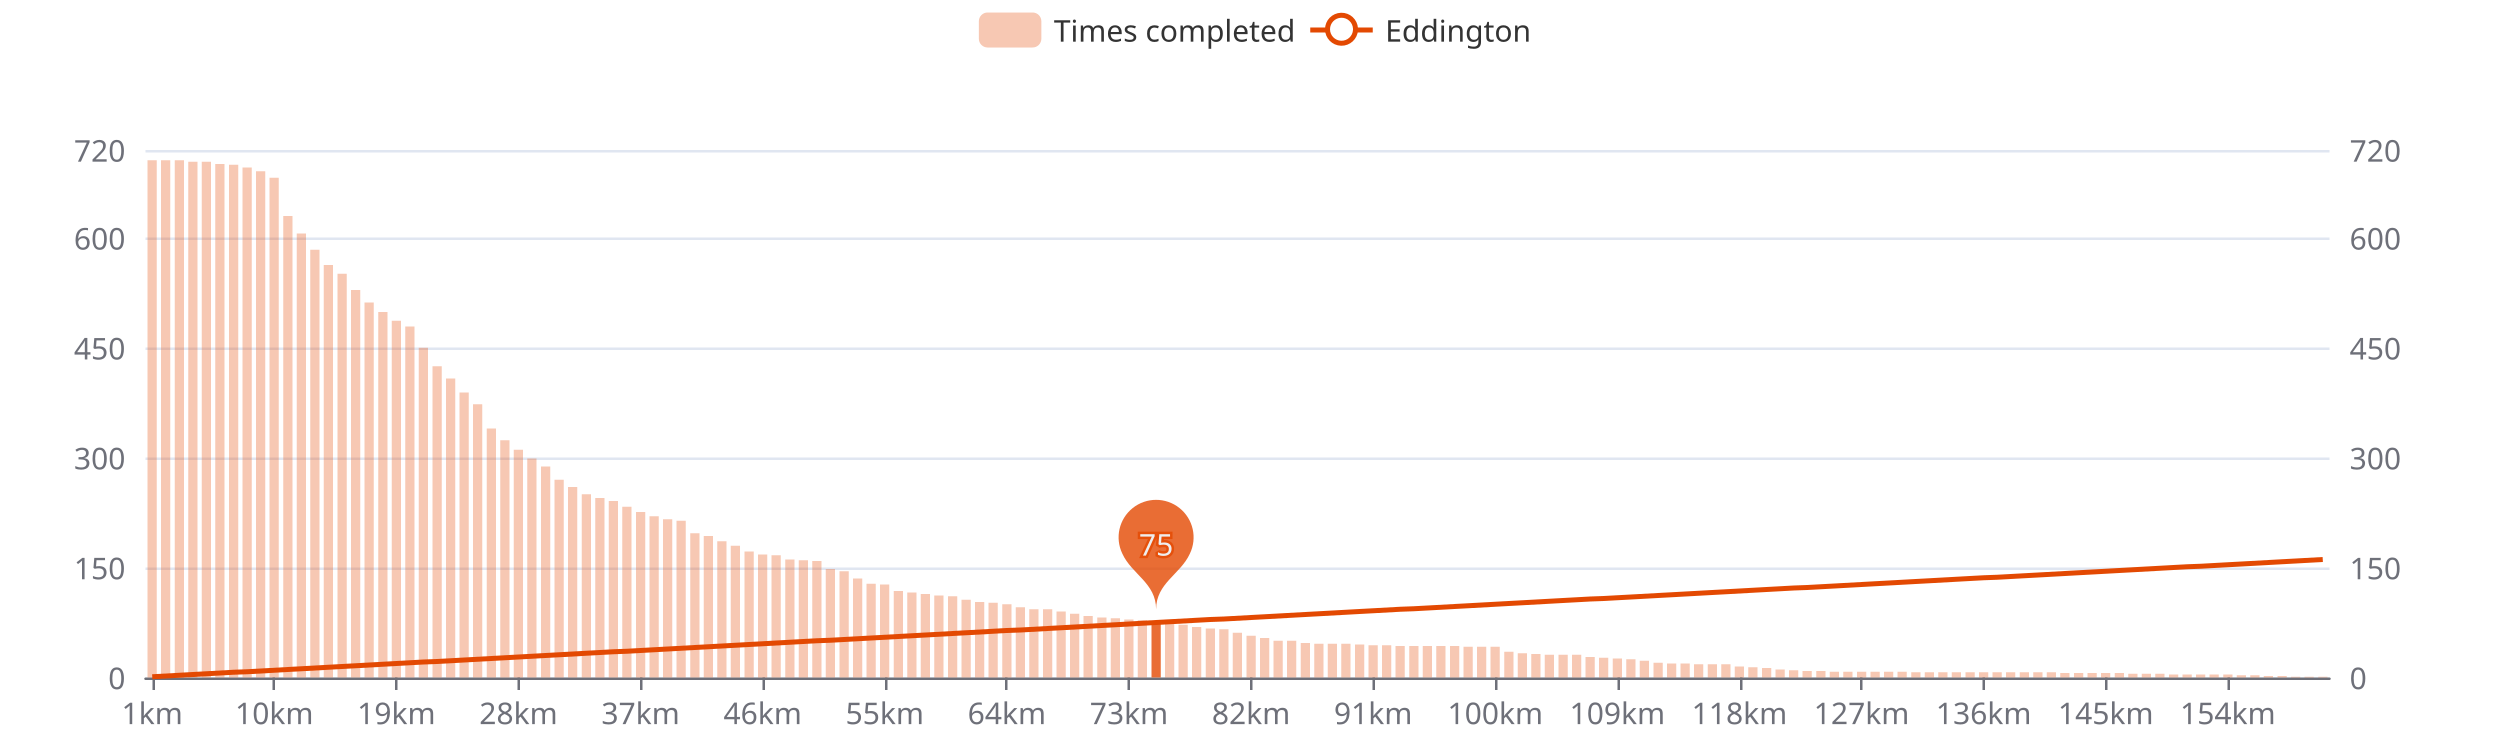
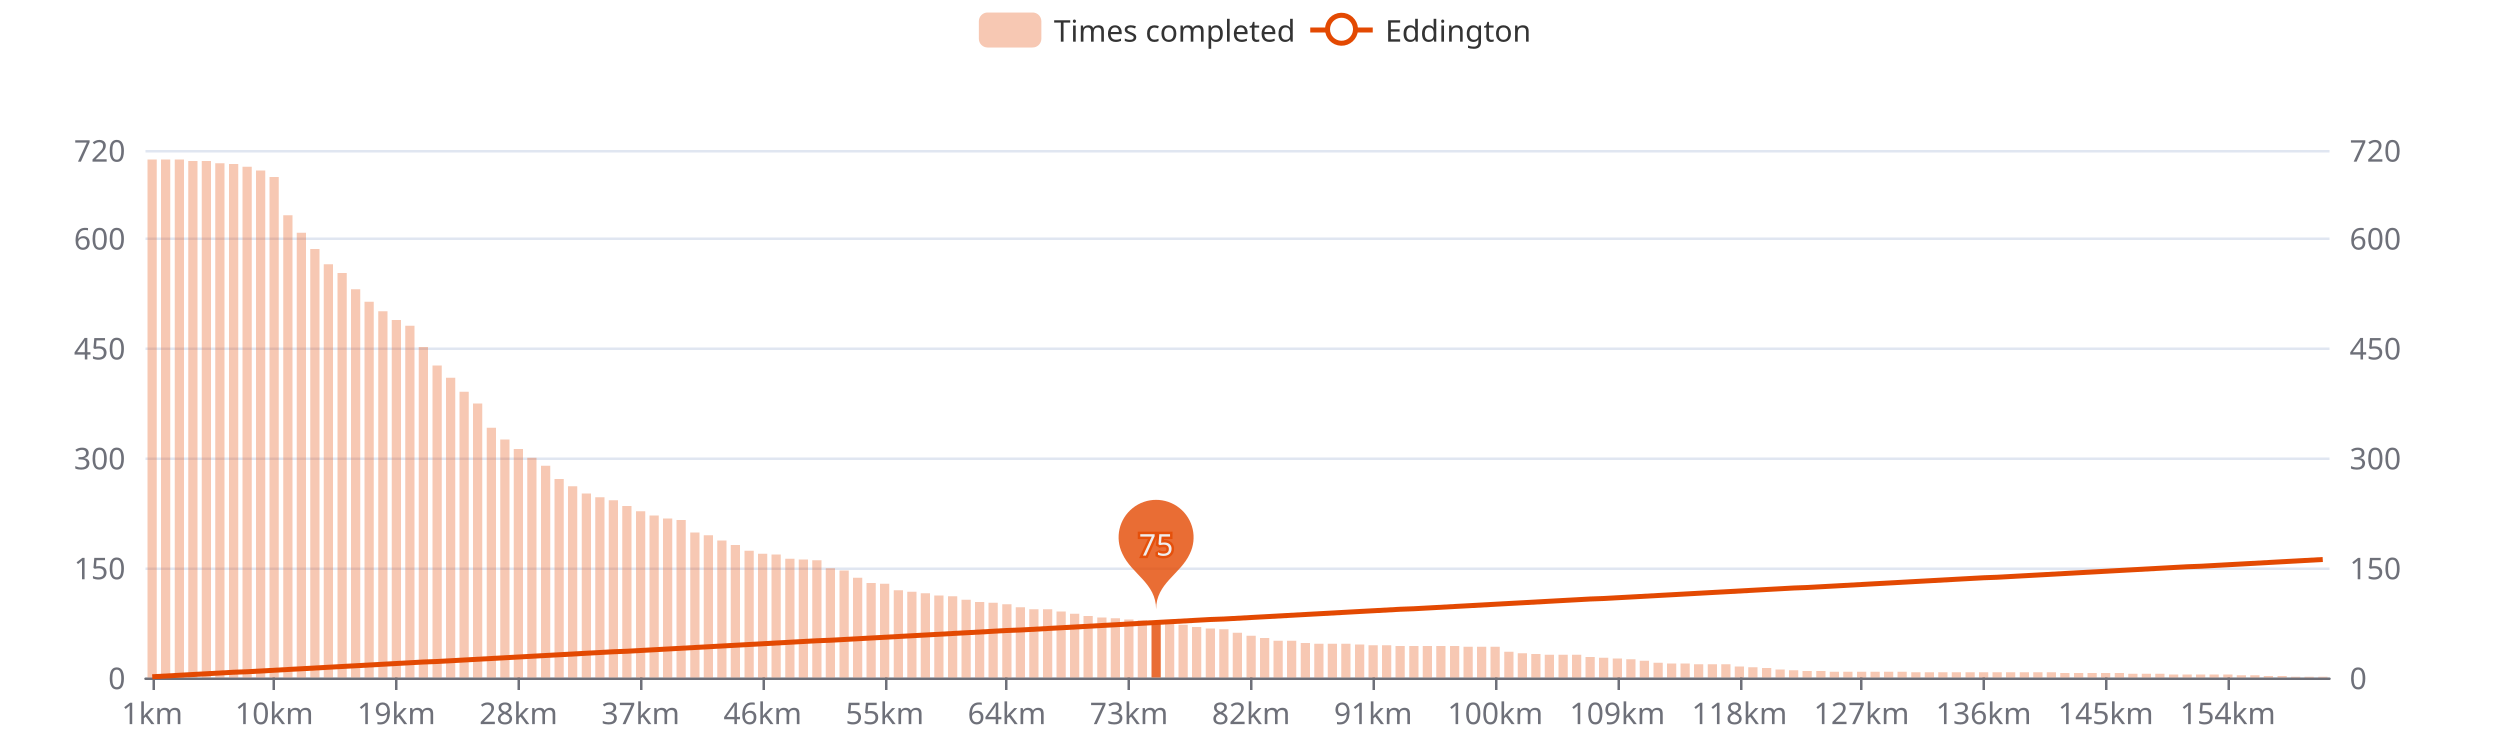
<svg xmlns="http://www.w3.org/2000/svg" width="1000" height="300" version="1.1" baseProfile="full" viewBox="0 0 1000 300">
  <rect width="1000" height="300" x="0" y="0" id="0" fill="#ffffff" />
  <path d="M58.2 271.5L931.8 271.5" fill="none" stroke="#E0E6F1" />
  <path d="M58.2 227.5L931.8 227.5" fill="none" stroke="#E0E6F1" />
  <path d="M58.2 183.5L931.8 183.5" fill="none" stroke="#E0E6F1" />
  <path d="M58.2 139.5L931.8 139.5" fill="none" stroke="#E0E6F1" />
  <path d="M58.2 95.5L931.8 95.5" fill="none" stroke="#E0E6F1" />
  <path d="M58.2 60.5L931.8 60.5" fill="none" stroke="#E0E6F1" />
  <path d="M58.2 271.5L931.8 271.5" fill="none" stroke="#6E7079" stroke-linecap="round" />
  <path d="M61.5 271L61.5 276" fill="none" stroke="#6E7079" />
  <path d="M109.5 271L109.5 276" fill="none" stroke="#6E7079" />
  <path d="M158.5 271L158.5 276" fill="none" stroke="#6E7079" />
  <path d="M207.5 271L207.5 276" fill="none" stroke="#6E7079" />
  <path d="M256.5 271L256.5 276" fill="none" stroke="#6E7079" />
  <path d="M305.5 271L305.5 276" fill="none" stroke="#6E7079" />
  <path d="M354.5 271L354.5 276" fill="none" stroke="#6E7079" />
  <path d="M402.5 271L402.5 276" fill="none" stroke="#6E7079" />
  <path d="M451.5 271L451.5 276" fill="none" stroke="#6E7079" />
  <path d="M500.5 271L500.5 276" fill="none" stroke="#6E7079" />
  <path d="M549.5 271L549.5 276" fill="none" stroke="#6E7079" />
  <path d="M598.5 271L598.5 276" fill="none" stroke="#6E7079" />
  <path d="M647.5 271L647.5 276" fill="none" stroke="#6E7079" />
  <path d="M696.5 271L696.5 276" fill="none" stroke="#6E7079" />
  <path d="M744.5 271L744.5 276" fill="none" stroke="#6E7079" />
  <path d="M793.5 271L793.5 276" fill="none" stroke="#6E7079" />
  <path d="M842.5 271L842.5 276" fill="none" stroke="#6E7079" />
  <path d="M891.5 271L891.5 276" fill="none" stroke="#6E7079" />
  <text dominant-baseline="central" text-anchor="end" style="font-size:12px;font-family:sans-serif;" transform="translate(50.16 271)" fill="#6E7079">0</text>
  <text dominant-baseline="central" text-anchor="end" style="font-size:12px;font-family:sans-serif;" transform="translate(50.16 227.0417)" fill="#6E7079">150</text>
  <text dominant-baseline="central" text-anchor="end" style="font-size:12px;font-family:sans-serif;" transform="translate(50.16 183.0833)" fill="#6E7079">300</text>
  <text dominant-baseline="central" text-anchor="end" style="font-size:12px;font-family:sans-serif;" transform="translate(50.16 139.125)" fill="#6E7079">450</text>
  <text dominant-baseline="central" text-anchor="end" style="font-size:12px;font-family:sans-serif;" transform="translate(50.16 95.1667)" fill="#6E7079">600</text>
  <text dominant-baseline="central" text-anchor="end" style="font-size:12px;font-family:sans-serif;" transform="translate(50.16 60)" fill="#6E7079">720</text>
  <text dominant-baseline="central" text-anchor="start" style="font-size:12px;font-family:sans-serif;" transform="translate(939.84 271)" fill="#6E7079">0</text>
  <text dominant-baseline="central" text-anchor="start" style="font-size:12px;font-family:sans-serif;" transform="translate(939.84 227.0417)" fill="#6E7079">150</text>
  <text dominant-baseline="central" text-anchor="start" style="font-size:12px;font-family:sans-serif;" transform="translate(939.84 183.0833)" fill="#6E7079">300</text>
  <text dominant-baseline="central" text-anchor="start" style="font-size:12px;font-family:sans-serif;" transform="translate(939.84 139.125)" fill="#6E7079">450</text>
  <text dominant-baseline="central" text-anchor="start" style="font-size:12px;font-family:sans-serif;" transform="translate(939.84 95.1667)" fill="#6E7079">600</text>
  <text dominant-baseline="central" text-anchor="start" style="font-size:12px;font-family:sans-serif;" transform="translate(939.84 60)" fill="#6E7079">720</text>
  <text dominant-baseline="central" text-anchor="middle" style="font-size:12px;font-family:sans-serif;" y="6" transform="translate(60.8733 279)" fill="#6E7079">1km</text>
  <text dominant-baseline="central" text-anchor="middle" style="font-size:12px;font-family:sans-serif;" y="6" transform="translate(109.7125 279)" fill="#6E7079">10km</text>
  <text dominant-baseline="central" text-anchor="middle" style="font-size:12px;font-family:sans-serif;" y="6" transform="translate(158.5518 279)" fill="#6E7079">19km</text>
  <text dominant-baseline="central" text-anchor="middle" style="font-size:12px;font-family:sans-serif;" y="6" transform="translate(207.3911 279)" fill="#6E7079">28km</text>
  <text dominant-baseline="central" text-anchor="middle" style="font-size:12px;font-family:sans-serif;" y="6" transform="translate(256.2303 279)" fill="#6E7079">37km</text>
  <text dominant-baseline="central" text-anchor="middle" style="font-size:12px;font-family:sans-serif;" y="6" transform="translate(305.0696 279)" fill="#6E7079">46km</text>
  <text dominant-baseline="central" text-anchor="middle" style="font-size:12px;font-family:sans-serif;" y="6" transform="translate(353.9088 279)" fill="#6E7079">55km</text>
  <text dominant-baseline="central" text-anchor="middle" style="font-size:12px;font-family:sans-serif;" y="6" transform="translate(402.7481 279)" fill="#6E7079">64km</text>
  <text dominant-baseline="central" text-anchor="middle" style="font-size:12px;font-family:sans-serif;" y="6" transform="translate(451.5873 279)" fill="#6E7079">73km</text>
  <text dominant-baseline="central" text-anchor="middle" style="font-size:12px;font-family:sans-serif;" y="6" transform="translate(500.4266 279)" fill="#6E7079">82km</text>
  <text dominant-baseline="central" text-anchor="middle" style="font-size:12px;font-family:sans-serif;" y="6" transform="translate(549.2658 279)" fill="#6E7079">91km</text>
  <text dominant-baseline="central" text-anchor="middle" style="font-size:12px;font-family:sans-serif;" y="6" transform="translate(598.1051 279)" fill="#6E7079">100km</text>
  <text dominant-baseline="central" text-anchor="middle" style="font-size:12px;font-family:sans-serif;" y="6" transform="translate(646.9443 279)" fill="#6E7079">109km</text>
  <text dominant-baseline="central" text-anchor="middle" style="font-size:12px;font-family:sans-serif;" y="6" transform="translate(695.7836 279)" fill="#6E7079">118km</text>
  <text dominant-baseline="central" text-anchor="middle" style="font-size:12px;font-family:sans-serif;" y="6" transform="translate(744.6229 279)" fill="#6E7079">127km</text>
  <text dominant-baseline="central" text-anchor="middle" style="font-size:12px;font-family:sans-serif;" y="6" transform="translate(793.4621 279)" fill="#6E7079">136km</text>
  <text dominant-baseline="central" text-anchor="middle" style="font-size:12px;font-family:sans-serif;" y="6" transform="translate(842.3014 279)" fill="#6E7079">145km</text>
  <text dominant-baseline="central" text-anchor="middle" style="font-size:12px;font-family:sans-serif;" y="6" transform="translate(891.1406 279)" fill="#6E7079">154km</text>
-   <path d="M59 271l3.7 0l0 -206.9l-3.7 0Z" fill="rgb(227,73,2)" fill-opacity="0.3" />
-   <path d="M64.4 271l3.7 0l0 -206.9l-3.7 0Z" fill="rgb(227,73,2)" fill-opacity="0.3" />
-   <path d="M69.9 271l3.7 0l0 -206.9l-3.7 0Z" fill="rgb(227,73,2)" fill-opacity="0.3" />
-   <path d="M75.3 271l3.7 0l0 -206.3l-3.7 0Z" fill="rgb(227,73,2)" fill-opacity="0.3" />
-   <path d="M80.7 271l3.7 0l0 -206.3l-3.7 0Z" fill="rgb(227,73,2)" fill-opacity="0.3" />
-   <path d="M86.1 271l3.7 0l0 -205.4l-3.7 0Z" fill="rgb(227,73,2)" fill-opacity="0.3" />
-   <path d="M91.6 271l3.7 0l0 -205.1l-3.7 0Z" fill="rgb(227,73,2)" fill-opacity="0.3" />
-   <path d="M97 271l3.7 0l0 -204l-3.7 0Z" fill="rgb(227,73,2)" fill-opacity="0.3" />
-   <path d="M102.4 271l3.7 0l0 -202.5l-3.7 0Z" fill="rgb(227,73,2)" fill-opacity="0.3" />
-   <path d="M107.8 271l3.7 0l0 -199.9l-3.7 0Z" fill="rgb(227,73,2)" fill-opacity="0.3" />
-   <path d="M113.3 271l3.7 0l0 -184.6l-3.7 0Z" fill="rgb(227,73,2)" fill-opacity="0.3" />
-   <path d="M118.7 271l3.7 0l0 -177.6l-3.7 0Z" fill="rgb(227,73,2)" fill-opacity="0.3" />
-   <path d="M124.1 271l3.7 0l0 -171.1l-3.7 0Z" fill="rgb(227,73,2)" fill-opacity="0.3" />
-   <path d="M129.5 271l3.7 0l0 -165l-3.7 0Z" fill="rgb(227,73,2)" fill-opacity="0.3" />
-   <path d="M135 271l3.7 0l0 -161.5l-3.7 0Z" fill="rgb(227,73,2)" fill-opacity="0.3" />
-   <path d="M140.4 271l3.7 0l0 -155l-3.7 0Z" fill="rgb(227,73,2)" fill-opacity="0.3" />
-   <path d="M145.8 271l3.7 0l0 -150l-3.7 0Z" fill="rgb(227,73,2)" fill-opacity="0.3" />
-   <path d="M151.3 271l3.7 0l0 -146.2l-3.7 0Z" fill="rgb(227,73,2)" fill-opacity="0.3" />
-   <path d="M156.7 271l3.7 0l0 -142.7l-3.7 0Z" fill="rgb(227,73,2)" fill-opacity="0.3" />
-   <path d="M162.1 271l3.7 0l0 -140.4l-3.7 0Z" fill="rgb(227,73,2)" fill-opacity="0.3" />
-   <path d="M167.5 271l3.7 0l0 -131.9l-3.7 0Z" fill="rgb(227,73,2)" fill-opacity="0.3" />
-   <path d="M173 271l3.7 0l0 -124.5l-3.7 0Z" fill="rgb(227,73,2)" fill-opacity="0.3" />
-   <path d="M178.4 271l3.7 0l0 -119.6l-3.7 0Z" fill="rgb(227,73,2)" fill-opacity="0.3" />
-   <path d="M183.8 271l3.7 0l0 -114l-3.7 0Z" fill="rgb(227,73,2)" fill-opacity="0.3" />
-   <path d="M189.2 271l3.7 0l0 -109.3l-3.7 0Z" fill="rgb(227,73,2)" fill-opacity="0.3" />
-   <path d="M194.7 271l3.7 0l0 -99.6l-3.7 0Z" fill="rgb(227,73,2)" fill-opacity="0.3" />
-   <path d="M200.1 271l3.7 0l0 -94.9l-3.7 0Z" fill="rgb(227,73,2)" fill-opacity="0.3" />
-   <path d="M205.5 271l3.7 0l0 -91.1l-3.7 0Z" fill="rgb(227,73,2)" fill-opacity="0.3" />
-   <path d="M210.9 271l3.7 0l0 -87.6l-3.7 0Z" fill="rgb(227,73,2)" fill-opacity="0.3" />
-   <path d="M216.4 271l3.7 0l0 -84.4l-3.7 0Z" fill="rgb(227,73,2)" fill-opacity="0.3" />
-   <path d="M221.8 271l3.7 0l0 -79.1l-3.7 0Z" fill="rgb(227,73,2)" fill-opacity="0.3" />
-   <path d="M227.2 271l3.7 0l0 -76.2l-3.7 0Z" fill="rgb(227,73,2)" fill-opacity="0.3" />
-   <path d="M232.7 271l3.7 0l0 -73.3l-3.7 0Z" fill="rgb(227,73,2)" fill-opacity="0.3" />
-   <path d="M238.1 271l3.7 0l0 -71.8l-3.7 0Z" fill="rgb(227,73,2)" fill-opacity="0.3" />
-   <path d="M243.5 271l3.7 0l0 -70.6l-3.7 0Z" fill="rgb(227,73,2)" fill-opacity="0.3" />
-   <path d="M248.9 271l3.7 0l0 -68.3l-3.7 0Z" fill="rgb(227,73,2)" fill-opacity="0.3" />
-   <path d="M254.4 271l3.7 0l0 -66.2l-3.7 0Z" fill="rgb(227,73,2)" fill-opacity="0.3" />
-   <path d="M259.8 271l3.7 0l0 -64.5l-3.7 0Z" fill="rgb(227,73,2)" fill-opacity="0.3" />
-   <path d="M265.2 271l3.7 0l0 -63.3l-3.7 0Z" fill="rgb(227,73,2)" fill-opacity="0.3" />
-   <path d="M270.6 271l3.7 0l0 -62.7l-3.7 0Z" fill="rgb(227,73,2)" fill-opacity="0.3" />
-   <path d="M276.1 271l3.7 0l0 -57.7l-3.7 0Z" fill="rgb(227,73,2)" fill-opacity="0.3" />
-   <path d="M281.5 271l3.7 0l0 -56.6l-3.7 0Z" fill="rgb(227,73,2)" fill-opacity="0.3" />
-   <path d="M286.9 271l3.7 0l0 -54.5l-3.7 0Z" fill="rgb(227,73,2)" fill-opacity="0.3" />
-   <path d="M292.3 271l3.7 0l0 -52.7l-3.7 0Z" fill="rgb(227,73,2)" fill-opacity="0.3" />
-   <path d="M297.8 271l3.7 0l0 -50.4l-3.7 0Z" fill="rgb(227,73,2)" fill-opacity="0.3" />
-   <path d="M303.2 271l3.7 0l0 -49.2l-3.7 0Z" fill="rgb(227,73,2)" fill-opacity="0.3" />
-   <path d="M308.6 271l3.7 0l0 -48.9l-3.7 0Z" fill="rgb(227,73,2)" fill-opacity="0.3" />
-   <path d="M314.1 271l3.7 0l0 -47.2l-3.7 0Z" fill="rgb(227,73,2)" fill-opacity="0.3" />
-   <path d="M319.5 271l3.7 0l0 -46.9l-3.7 0Z" fill="rgb(227,73,2)" fill-opacity="0.3" />
-   <path d="M324.9 271l3.7 0l0 -46.6l-3.7 0Z" fill="rgb(227,73,2)" fill-opacity="0.3" />
-   <path d="M330.3 271l3.7 0l0 -43.4l-3.7 0Z" fill="rgb(227,73,2)" fill-opacity="0.3" />
-   <path d="M335.8 271l3.7 0l0 -42.5l-3.7 0Z" fill="rgb(227,73,2)" fill-opacity="0.3" />
-   <path d="M341.2 271l3.7 0l0 -39.6l-3.7 0Z" fill="rgb(227,73,2)" fill-opacity="0.3" />
-   <path d="M346.6 271l3.7 0l0 -37.5l-3.7 0Z" fill="rgb(227,73,2)" fill-opacity="0.3" />
-   <path d="M352 271l3.7 0l0 -37.2l-3.7 0Z" fill="rgb(227,73,2)" fill-opacity="0.3" />
-   <path d="M357.5 271l3.7 0l0 -34.6l-3.7 0Z" fill="rgb(227,73,2)" fill-opacity="0.3" />
-   <path d="M362.9 271l3.7 0l0 -34l-3.7 0Z" fill="rgb(227,73,2)" fill-opacity="0.3" />
-   <path d="M368.3 271l3.7 0l0 -33.4l-3.7 0Z" fill="rgb(227,73,2)" fill-opacity="0.3" />
+   <path d="M59 271l3.7 0l0 -207.2l-3.7 0Z" fill="rgb(227,73,2)" fill-opacity="0.3" />
+   <path d="M64.4 271l3.7 0l0 -207.2l-3.7 0Z" fill="rgb(227,73,2)" fill-opacity="0.3" />
+   <path d="M69.9 271l3.7 0l0 -207.2l-3.7 0Z" fill="rgb(227,73,2)" fill-opacity="0.3" />
+   <path d="M75.3 271l3.7 0l0 -206.6l-3.7 0Z" fill="rgb(227,73,2)" fill-opacity="0.3" />
+   <path d="M80.7 271l3.7 0l0 -206.6l-3.7 0Z" fill="rgb(227,73,2)" fill-opacity="0.3" />
+   <path d="M86.1 271l3.7 0l0 -205.7l-3.7 0Z" fill="rgb(227,73,2)" fill-opacity="0.3" />
+   <path d="M91.6 271l3.7 0l0 -205.4l-3.7 0Z" fill="rgb(227,73,2)" fill-opacity="0.3" />
+   <path d="M97 271l3.7 0l0 -204.3l-3.7 0Z" fill="rgb(227,73,2)" fill-opacity="0.3" />
+   <path d="M102.4 271l3.7 0l0 -202.8l-3.7 0Z" fill="rgb(227,73,2)" fill-opacity="0.3" />
+   <path d="M107.8 271l3.7 0l0 -200.2l-3.7 0Z" fill="rgb(227,73,2)" fill-opacity="0.3" />
+   <path d="M113.3 271l3.7 0l0 -184.9l-3.7 0Z" fill="rgb(227,73,2)" fill-opacity="0.3" />
+   <path d="M118.7 271l3.7 0l0 -177.9l-3.7 0Z" fill="rgb(227,73,2)" fill-opacity="0.3" />
+   <path d="M124.1 271l3.7 0l0 -171.4l-3.7 0Z" fill="rgb(227,73,2)" fill-opacity="0.3" />
+   <path d="M129.5 271l3.7 0l0 -165.3l-3.7 0Z" fill="rgb(227,73,2)" fill-opacity="0.3" />
+   <path d="M135 271l3.7 0l0 -161.8l-3.7 0Z" fill="rgb(227,73,2)" fill-opacity="0.3" />
+   <path d="M140.4 271l3.7 0l0 -155.3l-3.7 0Z" fill="rgb(227,73,2)" fill-opacity="0.3" />
+   <path d="M145.8 271l3.7 0l0 -150.3l-3.7 0Z" fill="rgb(227,73,2)" fill-opacity="0.3" />
+   <path d="M151.3 271l3.7 0l0 -146.5l-3.7 0Z" fill="rgb(227,73,2)" fill-opacity="0.3" />
+   <path d="M156.7 271l3.7 0l0 -143l-3.7 0Z" fill="rgb(227,73,2)" fill-opacity="0.3" />
+   <path d="M162.1 271l3.7 0l0 -140.7l-3.7 0Z" fill="rgb(227,73,2)" fill-opacity="0.3" />
+   <path d="M167.5 271l3.7 0l0 -132.2l-3.7 0Z" fill="rgb(227,73,2)" fill-opacity="0.3" />
+   <path d="M173 271l3.7 0l0 -124.8l-3.7 0Z" fill="rgb(227,73,2)" fill-opacity="0.3" />
+   <path d="M178.4 271l3.7 0l0 -119.9l-3.7 0Z" fill="rgb(227,73,2)" fill-opacity="0.3" />
+   <path d="M183.8 271l3.7 0l0 -114.3l-3.7 0Z" fill="rgb(227,73,2)" fill-opacity="0.3" />
+   <path d="M189.2 271l3.7 0l0 -109.6l-3.7 0Z" fill="rgb(227,73,2)" fill-opacity="0.3" />
+   <path d="M194.7 271l3.7 0l0 -99.9l-3.7 0Z" fill="rgb(227,73,2)" fill-opacity="0.3" />
+   <path d="M200.1 271l3.7 0l0 -95.2l-3.7 0Z" fill="rgb(227,73,2)" fill-opacity="0.3" />
+   <path d="M205.5 271l3.7 0l0 -91.4l-3.7 0Z" fill="rgb(227,73,2)" fill-opacity="0.3" />
+   <path d="M210.9 271l3.7 0l0 -87.9l-3.7 0Z" fill="rgb(227,73,2)" fill-opacity="0.3" />
+   <path d="M216.4 271l3.7 0l0 -84.7l-3.7 0Z" fill="rgb(227,73,2)" fill-opacity="0.3" />
+   <path d="M221.8 271l3.7 0l0 -79.4l-3.7 0Z" fill="rgb(227,73,2)" fill-opacity="0.3" />
+   <path d="M227.2 271l3.7 0l0 -76.5l-3.7 0Z" fill="rgb(227,73,2)" fill-opacity="0.3" />
+   <path d="M232.7 271l3.7 0l0 -73.6l-3.7 0Z" fill="rgb(227,73,2)" fill-opacity="0.3" />
+   <path d="M238.1 271l3.7 0l0 -72.1l-3.7 0Z" fill="rgb(227,73,2)" fill-opacity="0.3" />
+   <path d="M243.5 271l3.7 0l0 -70.9l-3.7 0Z" fill="rgb(227,73,2)" fill-opacity="0.3" />
+   <path d="M248.9 271l3.7 0l0 -68.6l-3.7 0Z" fill="rgb(227,73,2)" fill-opacity="0.3" />
+   <path d="M254.4 271l3.7 0l0 -66.5l-3.7 0Z" fill="rgb(227,73,2)" fill-opacity="0.3" />
+   <path d="M259.8 271l3.7 0l0 -64.8l-3.7 0Z" fill="rgb(227,73,2)" fill-opacity="0.3" />
+   <path d="M265.2 271l3.7 0l0 -63.6l-3.7 0Z" fill="rgb(227,73,2)" fill-opacity="0.3" />
+   <path d="M270.6 271l3.7 0l0 -63l-3.7 0Z" fill="rgb(227,73,2)" fill-opacity="0.3" />
+   <path d="M276.1 271l3.7 0l0 -58l-3.7 0Z" fill="rgb(227,73,2)" fill-opacity="0.3" />
+   <path d="M281.5 271l3.7 0l0 -56.9l-3.7 0Z" fill="rgb(227,73,2)" fill-opacity="0.3" />
+   <path d="M286.9 271l3.7 0l0 -54.8l-3.7 0Z" fill="rgb(227,73,2)" fill-opacity="0.3" />
+   <path d="M292.3 271l3.7 0l0 -53l-3.7 0Z" fill="rgb(227,73,2)" fill-opacity="0.3" />
+   <path d="M297.8 271l3.7 0l0 -50.7l-3.7 0Z" fill="rgb(227,73,2)" fill-opacity="0.3" />
+   <path d="M303.2 271l3.7 0l0 -49.5l-3.7 0Z" fill="rgb(227,73,2)" fill-opacity="0.3" />
+   <path d="M308.6 271l3.7 0l0 -49.2l-3.7 0Z" fill="rgb(227,73,2)" fill-opacity="0.3" />
+   <path d="M314.1 271l3.7 0l0 -47.5l-3.7 0Z" fill="rgb(227,73,2)" fill-opacity="0.3" />
+   <path d="M319.5 271l3.7 0l0 -47.2l-3.7 0Z" fill="rgb(227,73,2)" fill-opacity="0.3" />
+   <path d="M324.9 271l3.7 0l0 -46.9l-3.7 0Z" fill="rgb(227,73,2)" fill-opacity="0.3" />
+   <path d="M330.3 271l3.7 0l0 -43.7l-3.7 0Z" fill="rgb(227,73,2)" fill-opacity="0.3" />
+   <path d="M335.8 271l3.7 0l0 -42.8l-3.7 0Z" fill="rgb(227,73,2)" fill-opacity="0.3" />
+   <path d="M341.2 271l3.7 0l0 -39.9l-3.7 0Z" fill="rgb(227,73,2)" fill-opacity="0.3" />
+   <path d="M346.6 271l3.7 0l0 -37.8l-3.7 0Z" fill="rgb(227,73,2)" fill-opacity="0.3" />
+   <path d="M352 271l3.7 0l0 -37.5l-3.7 0Z" fill="rgb(227,73,2)" fill-opacity="0.3" />
+   <path d="M357.5 271l3.7 0l0 -34.9l-3.7 0Z" fill="rgb(227,73,2)" fill-opacity="0.3" />
+   <path d="M362.9 271l3.7 0l0 -34.3l-3.7 0Z" fill="rgb(227,73,2)" fill-opacity="0.3" />
+   <path d="M368.3 271l3.7 0l0 -33.7l-3.7 0Z" fill="rgb(227,73,2)" fill-opacity="0.3" />
  <path d="M373.7 271l3.7 0l0 -32.8l-3.7 0Z" fill="rgb(227,73,2)" fill-opacity="0.3" />
  <path d="M379.2 271l3.7 0l0 -32.5l-3.7 0Z" fill="rgb(227,73,2)" fill-opacity="0.3" />
  <path d="M384.6 271l3.7 0l0 -31.1l-3.7 0Z" fill="rgb(227,73,2)" fill-opacity="0.3" />
  <path d="M390 271l3.7 0l0 -30.2l-3.7 0Z" fill="rgb(227,73,2)" fill-opacity="0.3" />
  <path d="M395.4 271l3.7 0l0 -29.9l-3.7 0Z" fill="rgb(227,73,2)" fill-opacity="0.3" />
  <path d="M400.9 271l3.7 0l0 -29.3l-3.7 0Z" fill="rgb(227,73,2)" fill-opacity="0.3" />
  <path d="M406.3 271l3.7 0l0 -28.1l-3.7 0Z" fill="rgb(227,73,2)" fill-opacity="0.3" />
  <path d="M411.7 271l3.7 0l0 -27.3l-3.7 0Z" fill="rgb(227,73,2)" fill-opacity="0.3" />
  <path d="M417.2 271l3.7 0l0 -27.3l-3.7 0Z" fill="rgb(227,73,2)" fill-opacity="0.3" />
  <path d="M422.6 271l3.7 0l0 -26.4l-3.7 0Z" fill="rgb(227,73,2)" fill-opacity="0.3" />
  <path d="M428 271l3.7 0l0 -25.5l-3.7 0Z" fill="rgb(227,73,2)" fill-opacity="0.3" />
  <path d="M433.4 271l3.7 0l0 -24.6l-3.7 0Z" fill="rgb(227,73,2)" fill-opacity="0.3" />
  <path d="M438.9 271l3.7 0l0 -24l-3.7 0Z" fill="rgb(227,73,2)" fill-opacity="0.3" />
  <path d="M444.3 271l3.7 0l0 -23.7l-3.7 0Z" fill="rgb(227,73,2)" fill-opacity="0.3" />
  <path d="M449.7 271l3.7 0l0 -23.2l-3.7 0Z" fill="rgb(227,73,2)" fill-opacity="0.3" />
  <path d="M455.1 271l3.7 0l0 -22.9l-3.7 0Z" fill="rgb(227,73,2)" fill-opacity="0.3" />
  <path d="M460.6 271l3.7 0l0 -22.6l-3.7 0Z" fill="rgb(227,73,2)" fill-opacity="0.8" />
  <path d="M466 271l3.7 0l0 -21.7l-3.7 0Z" fill="rgb(227,73,2)" fill-opacity="0.3" />
  <path d="M471.4 271l3.7 0l0 -21.1l-3.7 0Z" fill="rgb(227,73,2)" fill-opacity="0.3" />
  <path d="M476.8 271l3.7 0l0 -20.2l-3.7 0Z" fill="rgb(227,73,2)" fill-opacity="0.3" />
  <path d="M482.3 271l3.7 0l0 -19.6l-3.7 0Z" fill="rgb(227,73,2)" fill-opacity="0.3" />
  <path d="M487.7 271l3.7 0l0 -19.3l-3.7 0Z" fill="rgb(227,73,2)" fill-opacity="0.3" />
  <path d="M493.1 271l3.7 0l0 -17.9l-3.7 0Z" fill="rgb(227,73,2)" fill-opacity="0.3" />
  <path d="M498.6 271l3.7 0l0 -16.7l-3.7 0Z" fill="rgb(227,73,2)" fill-opacity="0.3" />
  <path d="M504 271l3.7 0l0 -15.8l-3.7 0Z" fill="rgb(227,73,2)" fill-opacity="0.3" />
  <path d="M509.4 271l3.7 0l0 -14.7l-3.7 0Z" fill="rgb(227,73,2)" fill-opacity="0.3" />
  <path d="M514.8 271l3.7 0l0 -14.7l-3.7 0Z" fill="rgb(227,73,2)" fill-opacity="0.3" />
  <path d="M520.3 271l3.7 0l0 -13.8l-3.7 0Z" fill="rgb(227,73,2)" fill-opacity="0.3" />
  <path d="M525.7 271l3.7 0l0 -13.5l-3.7 0Z" fill="rgb(227,73,2)" fill-opacity="0.3" />
  <path d="M531.1 271l3.7 0l0 -13.5l-3.7 0Z" fill="rgb(227,73,2)" fill-opacity="0.3" />
  <path d="M536.5 271l3.7 0l0 -13.5l-3.7 0Z" fill="rgb(227,73,2)" fill-opacity="0.3" />
  <path d="M542 271l3.7 0l0 -13.2l-3.7 0Z" fill="rgb(227,73,2)" fill-opacity="0.3" />
  <path d="M547.4 271l3.7 0l0 -12.9l-3.7 0Z" fill="rgb(227,73,2)" fill-opacity="0.3" />
  <path d="M552.8 271l3.7 0l0 -12.9l-3.7 0Z" fill="rgb(227,73,2)" fill-opacity="0.3" />
  <path d="M558.2 271l3.7 0l0 -12.6l-3.7 0Z" fill="rgb(227,73,2)" fill-opacity="0.3" />
  <path d="M563.7 271l3.7 0l0 -12.6l-3.7 0Z" fill="rgb(227,73,2)" fill-opacity="0.3" />
  <path d="M569.1 271l3.7 0l0 -12.6l-3.7 0Z" fill="rgb(227,73,2)" fill-opacity="0.3" />
  <path d="M574.5 271l3.7 0l0 -12.6l-3.7 0Z" fill="rgb(227,73,2)" fill-opacity="0.3" />
  <path d="M580 271l3.7 0l0 -12.6l-3.7 0Z" fill="rgb(227,73,2)" fill-opacity="0.3" />
  <path d="M585.4 271l3.7 0l0 -12.3l-3.7 0Z" fill="rgb(227,73,2)" fill-opacity="0.3" />
  <path d="M590.8 271l3.7 0l0 -12.3l-3.7 0Z" fill="rgb(227,73,2)" fill-opacity="0.3" />
  <path d="M596.2 271l3.7 0l0 -12.3l-3.7 0Z" fill="rgb(227,73,2)" fill-opacity="0.3" />
  <path d="M601.7 271l3.7 0l0 -10.3l-3.7 0Z" fill="rgb(227,73,2)" fill-opacity="0.3" />
  <path d="M607.1 271l3.7 0l0 -9.7l-3.7 0Z" fill="rgb(227,73,2)" fill-opacity="0.3" />
  <path d="M612.5 271l3.7 0l0 -9.4l-3.7 0Z" fill="rgb(227,73,2)" fill-opacity="0.3" />
  <path d="M617.9 271l3.7 0l0 -9.1l-3.7 0Z" fill="rgb(227,73,2)" fill-opacity="0.3" />
  <path d="M623.4 271l3.7 0l0 -9.1l-3.7 0Z" fill="rgb(227,73,2)" fill-opacity="0.3" />
  <path d="M628.8 271l3.7 0l0 -9.1l-3.7 0Z" fill="rgb(227,73,2)" fill-opacity="0.3" />
  <path d="M634.2 271l3.7 0l0 -8.2l-3.7 0Z" fill="rgb(227,73,2)" fill-opacity="0.3" />
  <path d="M639.6 271l3.7 0l0 -7.9l-3.7 0Z" fill="rgb(227,73,2)" fill-opacity="0.3" />
  <path d="M645.1 271l3.7 0l0 -7.6l-3.7 0Z" fill="rgb(227,73,2)" fill-opacity="0.3" />
  <path d="M650.5 271l3.7 0l0 -7.3l-3.7 0Z" fill="rgb(227,73,2)" fill-opacity="0.3" />
  <path d="M655.9 271l3.7 0l0 -6.7l-3.7 0Z" fill="rgb(227,73,2)" fill-opacity="0.3" />
  <path d="M661.4 271l3.7 0l0 -5.9l-3.7 0Z" fill="rgb(227,73,2)" fill-opacity="0.3" />
  <path d="M666.8 271l3.7 0l0 -5.6l-3.7 0Z" fill="rgb(227,73,2)" fill-opacity="0.3" />
  <path d="M672.2 271l3.7 0l0 -5.6l-3.7 0Z" fill="rgb(227,73,2)" fill-opacity="0.3" />
  <path d="M677.6 271l3.7 0l0 -5.3l-3.7 0Z" fill="rgb(227,73,2)" fill-opacity="0.3" />
  <path d="M683.1 271l3.7 0l0 -5.3l-3.7 0Z" fill="rgb(227,73,2)" fill-opacity="0.3" />
  <path d="M688.5 271l3.7 0l0 -5.3l-3.7 0Z" fill="rgb(227,73,2)" fill-opacity="0.3" />
  <path d="M693.9 271l3.7 0l0 -4.4l-3.7 0Z" fill="rgb(227,73,2)" fill-opacity="0.3" />
  <path d="M699.3 271l3.7 0l0 -4.1l-3.7 0Z" fill="rgb(227,73,2)" fill-opacity="0.3" />
  <path d="M704.8 271l3.7 0l0 -3.8l-3.7 0Z" fill="rgb(227,73,2)" fill-opacity="0.3" />
  <path d="M710.2 271l3.7 0l0 -3.2l-3.7 0Z" fill="rgb(227,73,2)" fill-opacity="0.3" />
  <path d="M715.6 271l3.7 0l0 -2.9l-3.7 0Z" fill="rgb(227,73,2)" fill-opacity="0.3" />
  <path d="M721 271l3.7 0l0 -2.6l-3.7 0Z" fill="rgb(227,73,2)" fill-opacity="0.3" />
  <path d="M726.5 271l3.7 0l0 -2.6l-3.7 0Z" fill="rgb(227,73,2)" fill-opacity="0.3" />
  <path d="M731.9 271l3.7 0l0 -2.3l-3.7 0Z" fill="rgb(227,73,2)" fill-opacity="0.3" />
  <path d="M737.3 271l3.7 0l0 -2.3l-3.7 0Z" fill="rgb(227,73,2)" fill-opacity="0.3" />
  <path d="M742.8 271l3.7 0l0 -2.3l-3.7 0Z" fill="rgb(227,73,2)" fill-opacity="0.3" />
  <path d="M748.2 271l3.7 0l0 -2.3l-3.7 0Z" fill="rgb(227,73,2)" fill-opacity="0.3" />
  <path d="M753.6 271l3.7 0l0 -2.3l-3.7 0Z" fill="rgb(227,73,2)" fill-opacity="0.3" />
  <path d="M759 271l3.7 0l0 -2.3l-3.7 0Z" fill="rgb(227,73,2)" fill-opacity="0.3" />
  <path d="M764.5 271l3.7 0l0 -2.1l-3.7 0Z" fill="rgb(227,73,2)" fill-opacity="0.3" />
  <path d="M769.9 271l3.7 0l0 -2.1l-3.7 0Z" fill="rgb(227,73,2)" fill-opacity="0.3" />
  <path d="M775.3 271l3.7 0l0 -2.1l-3.7 0Z" fill="rgb(227,73,2)" fill-opacity="0.3" />
  <path d="M780.7 271l3.7 0l0 -2.1l-3.7 0Z" fill="rgb(227,73,2)" fill-opacity="0.3" />
  <path d="M786.2 271l3.7 0l0 -2.1l-3.7 0Z" fill="rgb(227,73,2)" fill-opacity="0.3" />
  <path d="M791.6 271l3.7 0l0 -2.1l-3.7 0Z" fill="rgb(227,73,2)" fill-opacity="0.3" />
  <path d="M797 271l3.7 0l0 -2.1l-3.7 0Z" fill="rgb(227,73,2)" fill-opacity="0.3" />
  <path d="M802.4 271l3.7 0l0 -2.1l-3.7 0Z" fill="rgb(227,73,2)" fill-opacity="0.3" />
  <path d="M807.9 271l3.7 0l0 -2.1l-3.7 0Z" fill="rgb(227,73,2)" fill-opacity="0.3" />
  <path d="M813.3 271l3.7 0l0 -2.1l-3.7 0Z" fill="rgb(227,73,2)" fill-opacity="0.3" />
  <path d="M818.7 271l3.7 0l0 -2.1l-3.7 0Z" fill="rgb(227,73,2)" fill-opacity="0.3" />
  <path d="M824.1 271l3.7 0l0 -1.8l-3.7 0Z" fill="rgb(227,73,2)" fill-opacity="0.3" />
  <path d="M829.6 271l3.7 0l0 -1.8l-3.7 0Z" fill="rgb(227,73,2)" fill-opacity="0.3" />
  <path d="M835 271l3.7 0l0 -1.8l-3.7 0Z" fill="rgb(227,73,2)" fill-opacity="0.3" />
  <path d="M840.4 271l3.7 0l0 -1.8l-3.7 0Z" fill="rgb(227,73,2)" fill-opacity="0.3" />
  <path d="M845.9 271l3.7 0l0 -1.8l-3.7 0Z" fill="rgb(227,73,2)" fill-opacity="0.3" />
  <path d="M851.3 271l3.7 0l0 -1.5l-3.7 0Z" fill="rgb(227,73,2)" fill-opacity="0.3" />
  <path d="M856.7 271l3.7 0l0 -1.5l-3.7 0Z" fill="rgb(227,73,2)" fill-opacity="0.3" />
  <path d="M862.1 271l3.7 0l0 -1.5l-3.7 0Z" fill="rgb(227,73,2)" fill-opacity="0.3" />
  <path d="M867.6 271l3.7 0l0 -1.2l-3.7 0Z" fill="rgb(227,73,2)" fill-opacity="0.3" />
  <path d="M873 271l3.7 0l0 -1.2l-3.7 0Z" fill="rgb(227,73,2)" fill-opacity="0.3" />
  <path d="M878.4 271l3.7 0l0 -1.2l-3.7 0Z" fill="rgb(227,73,2)" fill-opacity="0.3" />
  <path d="M883.8 271l3.7 0l0 -1.2l-3.7 0Z" fill="rgb(227,73,2)" fill-opacity="0.3" />
  <path d="M889.3 271l3.7 0l0 -1.2l-3.7 0Z" fill="rgb(227,73,2)" fill-opacity="0.3" />
  <path d="M894.7 271l3.7 0l0 -0.9l-3.7 0Z" fill="rgb(227,73,2)" fill-opacity="0.3" />
  <path d="M900.1 271l3.7 0l0 -0.9l-3.7 0Z" fill="rgb(227,73,2)" fill-opacity="0.3" />
  <path d="M905.5 271l3.7 0l0 -0.6l-3.7 0Z" fill="rgb(227,73,2)" fill-opacity="0.3" />
  <path d="M911 271l3.7 0l0 -0.6l-3.7 0Z" fill="rgb(227,73,2)" fill-opacity="0.3" />
  <path d="M916.4 271l3.7 0l0 -0.3l-3.7 0Z" fill="rgb(227,73,2)" fill-opacity="0.3" />
  <path d="M921.8 271l3.7 0l0 -0.3l-3.7 0Z" fill="rgb(227,73,2)" fill-opacity="0.3" />
  <path d="M927.3 271l3.7 0l0 -0.3l-3.7 0Z" fill="rgb(227,73,2)" fill-opacity="0.3" />
  <path d="M-5 -5l226.9 0l0 24l-226.9 0Z" transform="translate(391.54 5)" fill="rgb(0,0,0)" fill-opacity="0" stroke="#ccc" stroke-width="0" />
  <path d="M3.5 0L21.5 0A3.5 3.5 0 0 1 25 3.5L25 10.5A3.5 3.5 0 0 1 21.5 14L3.5 14A3.5 3.5 0 0 1 0 10.5L0 3.5A3.5 3.5 0 0 1 3.5 0" transform="translate(391.54 5)" fill="rgb(227,73,2)" fill-opacity="0.3" />
  <text dominant-baseline="central" text-anchor="start" style="font-size:12px;font-family:sans-serif;" xml:space="preserve" x="30" y="7" transform="translate(391.54 5)" fill="#333">Times completed</text>
  <path d="M0 7L25 7" transform="translate(524.1 5)" fill="#000" stroke="#E34902" stroke-width="2" stroke-linecap="butt" stroke-miterlimit="10" />
  <path d="M18.1 7A5.6 5.6 0 1 1 18.1 6.4A5.6 5.6 0 0 1 18.1 7" transform="translate(524.1 5)" fill="#fff" stroke="#E34902" stroke-width="2" stroke-linecap="butt" stroke-miterlimit="10" />
  <text dominant-baseline="central" text-anchor="start" style="font-size:12px;font-family:sans-serif;" x="30" y="7" transform="translate(524.1 5)" fill="#333">Eddington</text>
  <path d="M-0.54 -0.89A0.6 0.6 0 1 1 0.54 -0.89C0.39 -0.56 0 -0.42 0 0C0 -0.42 -0.39 -0.56 -0.54 -0.89Z" transform="matrix(25,0,0,25,462.4405,243.7278)" fill="rgb(227,73,2)" fill-opacity="0.8" />
  <text dominant-baseline="central" text-anchor="middle" style="font-size:12px;font-family:sans-serif;" transform="translate(462.4405 217.5849)" fill="#eee" stroke="rgb(227,73,2)" stroke-width="2" paint-order="stroke" stroke-opacity="0.8" stroke-miterlimit="2">75</text>
  <g clip-path="url(#zr0-c0)">
    <path d="M60.9 270.7L66.3 270.4L71.7 270.1L77.2 269.8L82.6 269.5L88 269.2L93.4 268.9L98.9 268.7L104.3 268.4L109.7 268.1L115.1 267.8L120.6 267.5L126 267.2L131.4 266.9L136.8 266.6L142.3 266.3L147.7 266L153.1 265.7L158.6 265.4L164 265.1L169.4 264.8L174.8 264.6L180.3 264.3L185.7 264L191.1 263.7L196.5 263.4L202 263.1L207.4 262.8L212.8 262.5L218.2 262.2L223.7 261.9L229.1 261.6L234.5 261.3L240 261L245.4 260.7L250.8 260.5L256.2 260.2L261.7 259.9L267.1 259.6L272.5 259.3L277.9 259L283.4 258.7L288.8 258.4L294.2 258.1L299.6 257.8L305.1 257.5L310.5 257.2L315.9 256.9L321.3 256.6L326.8 256.3L332.2 256.1L337.6 255.8L343.1 255.5L348.5 255.2L353.9 254.9L359.3 254.6L364.8 254.3L370.2 254L375.6 253.7L381 253.4L386.5 253.1L391.9 252.8L397.3 252.5L402.7 252.2L408.2 252L413.6 251.7L419 251.4L424.5 251.1L429.9 250.8L435.3 250.5L440.7 250.2L446.2 249.9L451.6 249.6L457 249.3L462.4 249L467.9 248.7L473.3 248.4L478.7 248.1L484.1 247.8L489.6 247.6L495 247.3L500.4 247L505.9 246.7L511.3 246.4L516.7 246.1L522.1 245.8L527.6 245.5L533 245.2L538.4 244.9L543.8 244.6L549.3 244.3L554.7 244L560.1 243.7L565.5 243.5L571 243.2L576.4 242.9L581.8 242.6L587.3 242.3L592.7 242L598.1 241.7L603.5 241.4L609 241.1L614.4 240.8L619.8 240.5L625.2 240.2L630.7 239.9L636.1 239.6L641.5 239.4L646.9 239.1L652.4 238.8L657.8 238.5L663.2 238.2L668.7 237.9L674.1 237.6L679.5 237.3L684.9 237L690.4 236.7L695.8 236.4L701.2 236.1L706.6 235.8L712.1 235.5L717.5 235.2L722.9 235L728.3 234.7L733.8 234.4L739.2 234.1L744.6 233.8L750 233.5L755.5 233.2L760.9 232.9L766.3 232.6L771.8 232.3L777.2 232L782.6 231.7L788 231.4L793.5 231.1L798.9 230.9L804.3 230.6L809.7 230.3L815.2 230L820.6 229.7L826 229.4L831.4 229.1L836.9 228.8L842.3 228.5L847.7 228.2L853.2 227.9L858.6 227.6L864 227.3L869.4 227L874.9 226.7L880.3 226.5L885.7 226.2L891.1 225.9L896.6 225.6L902 225.3L907.4 225L912.8 224.7L918.3 224.4L923.7 224.1L929.1 223.8" fill="none" stroke="#E34902" stroke-width="2" stroke-linejoin="bevel" />
  </g>
  <defs>
    <clipPath id="zr0-c0">
      <path d="M57 59l876 0l0 213l-876 0Z" fill="#000" />
    </clipPath>
  </defs>
</svg>
